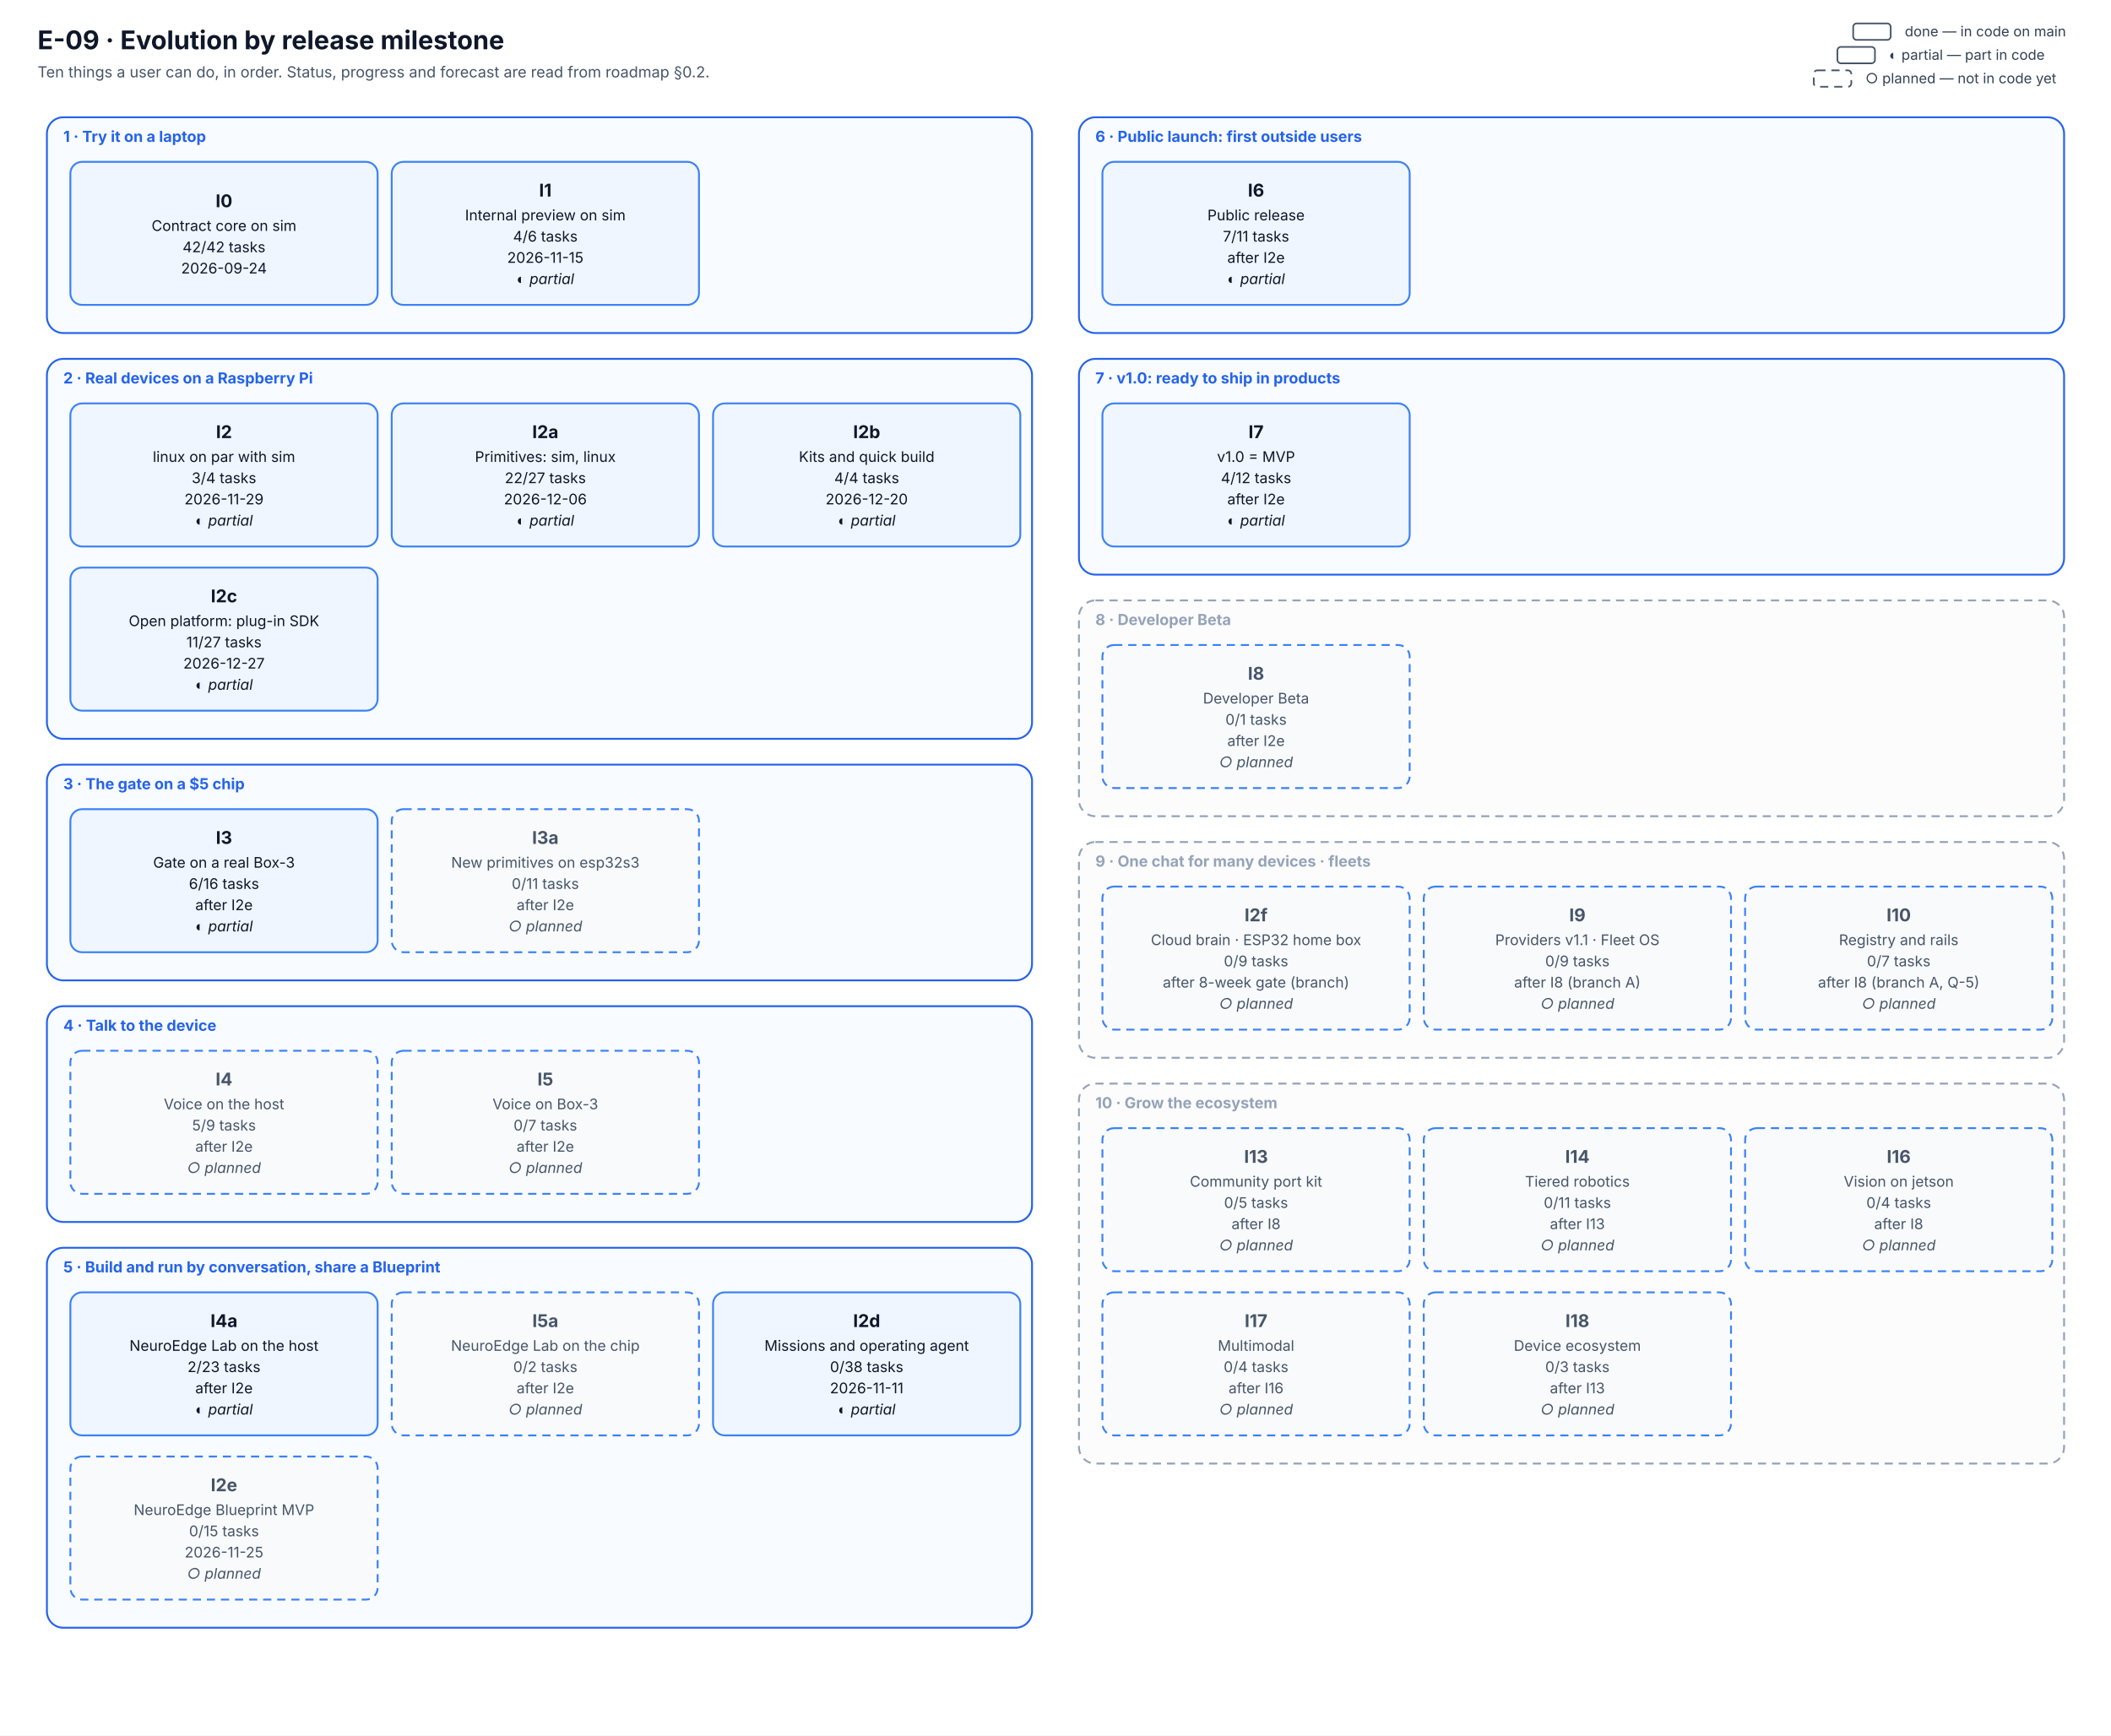
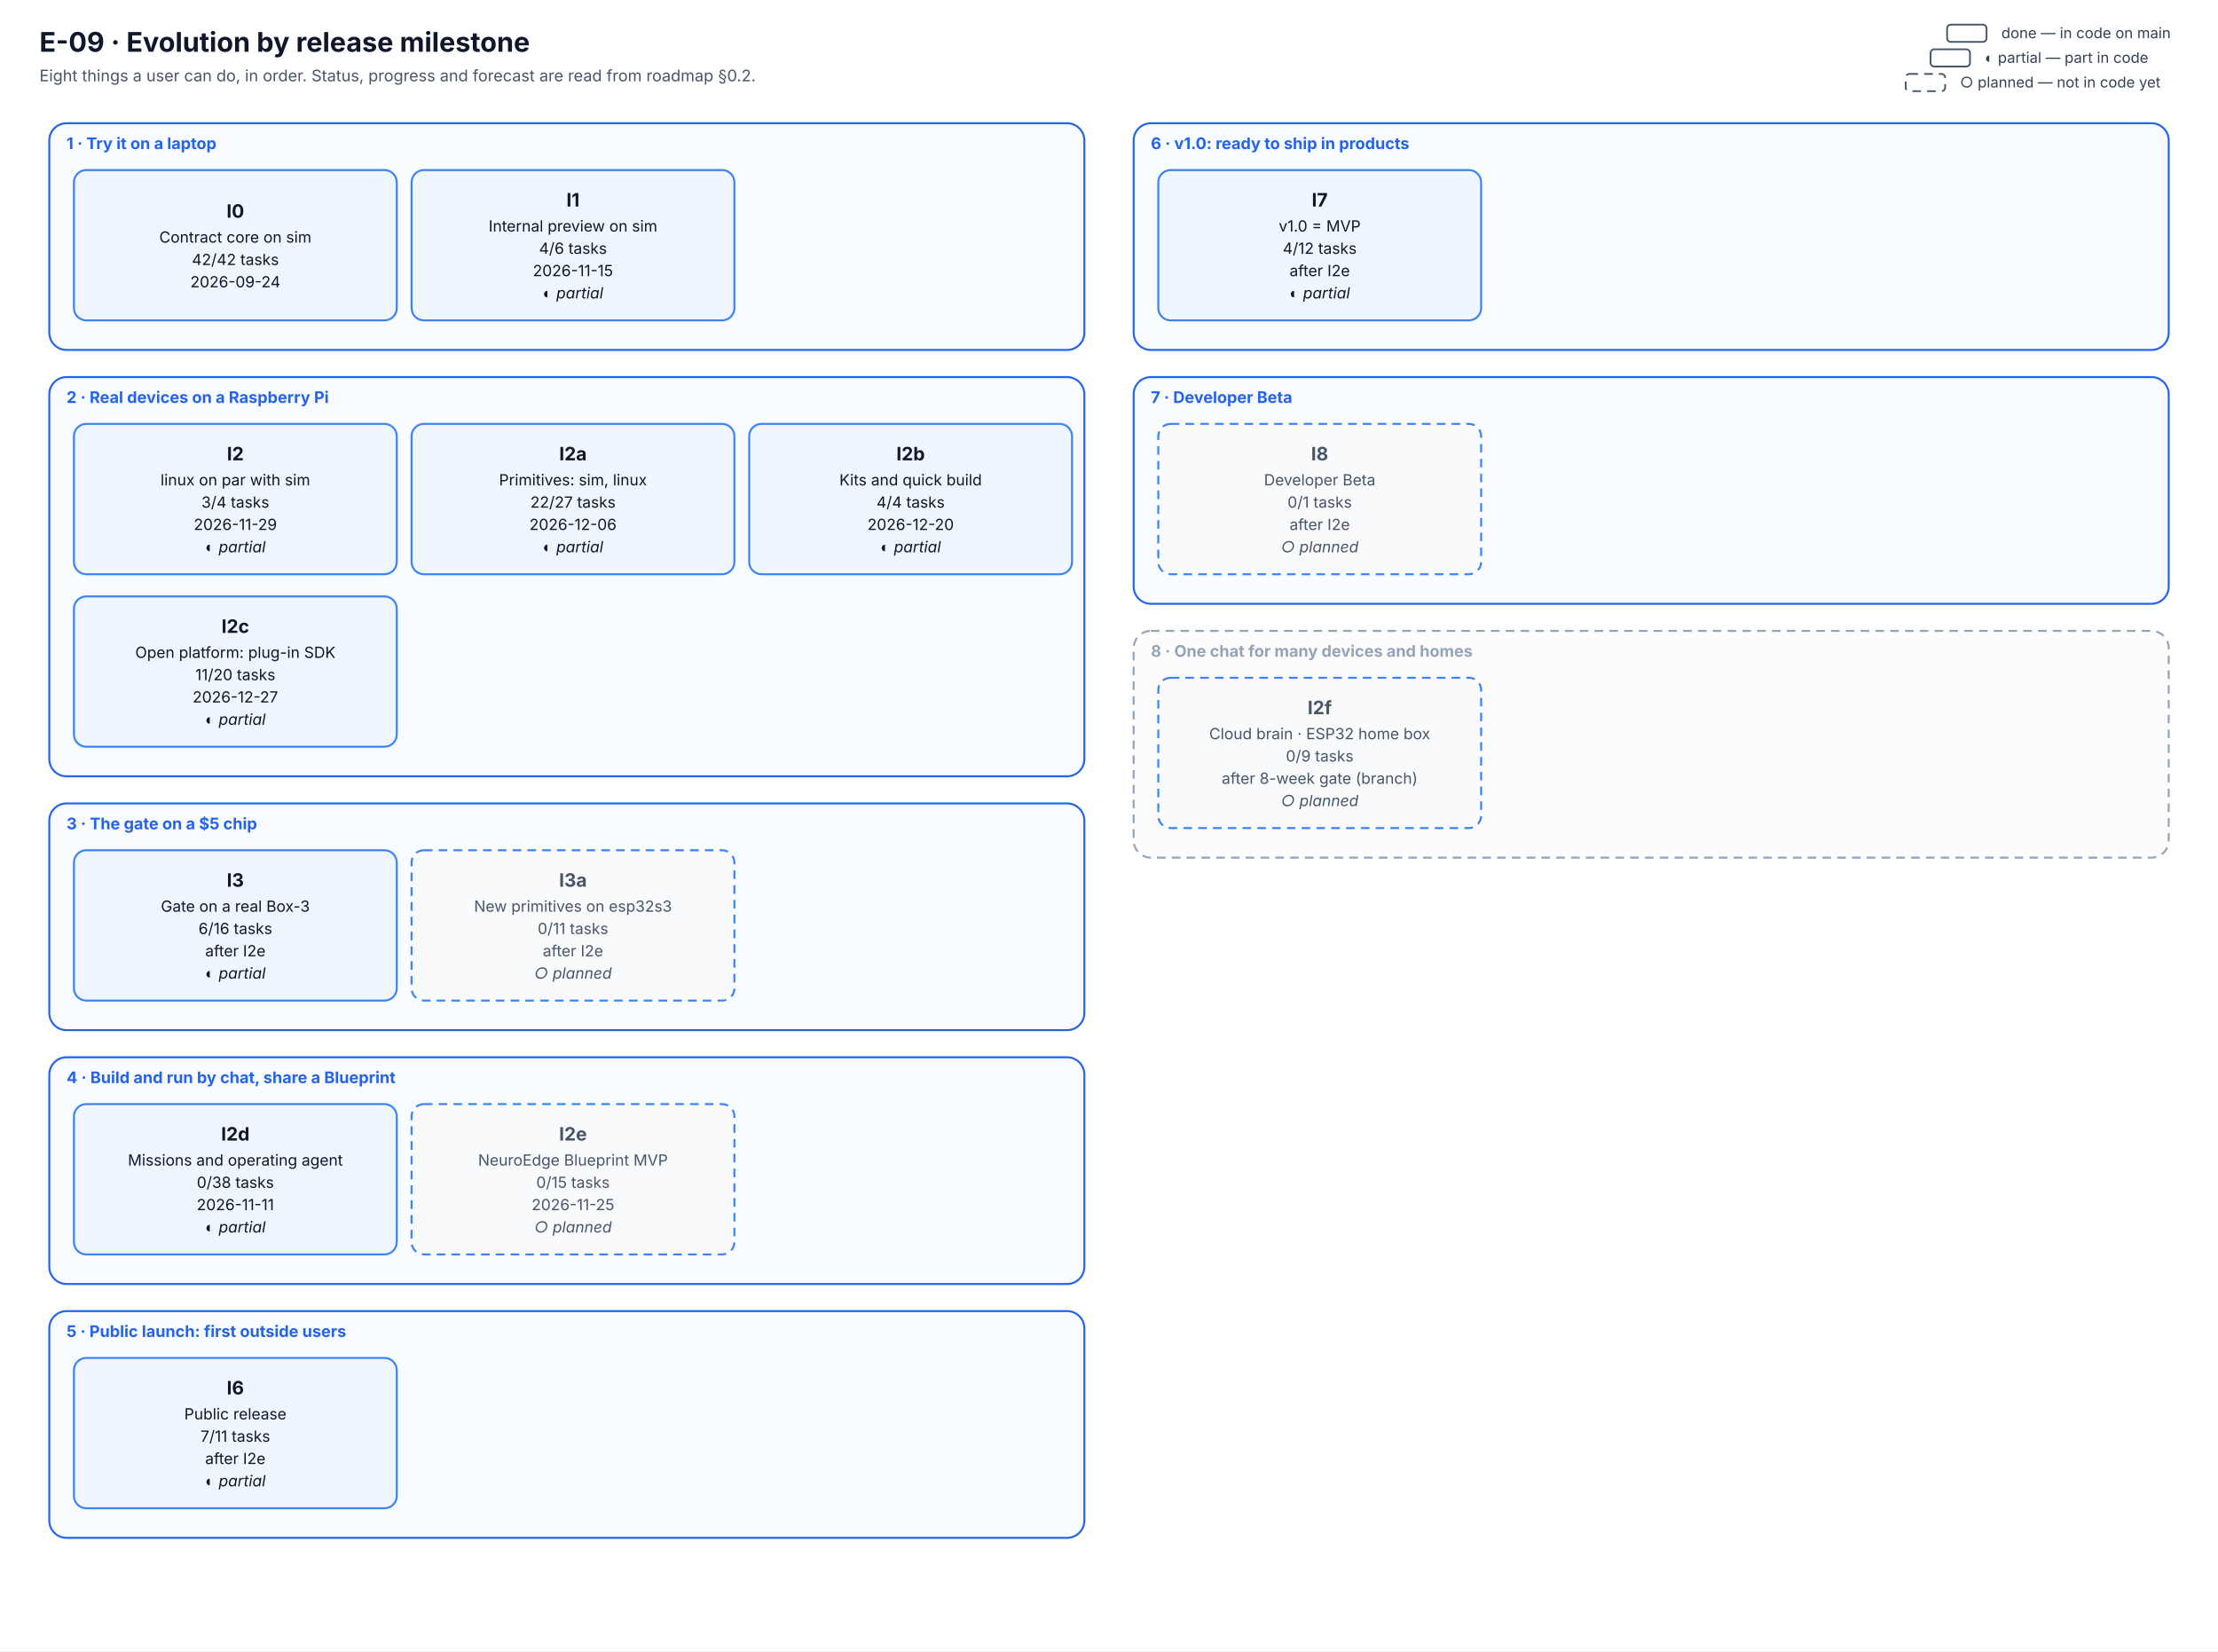
- <svg xmlns="http://www.w3.org/2000/svg" viewBox="0 0 1800 1480" width="1800" height="1480" font-family="Inter, 'Segoe UI', system-ui, -apple-system, Roboto, Helvetica, Arial, sans-serif" role="img" aria-labelledby="E-09-evolution-title E-09-evolution-desc">
+ <svg xmlns="http://www.w3.org/2000/svg" viewBox="0 0 1800 1340" width="1800" height="1340" font-family="Inter, 'Segoe UI', system-ui, -apple-system, Roboto, Helvetica, Arial, sans-serif" role="img" aria-labelledby="E-09-evolution-title E-09-evolution-desc">
  <defs>
    <marker id="arr" viewBox="0 0 10 10" refX="9" refY="5" markerWidth="7" markerHeight="7" orient="auto-start-reverse">
      <path d="M0,0 L10,5 L0,10 z" fill="#334155" />
    </marker>
  </defs>
-   <rect width="1800" height="1480" fill="#ffffff" />
+   <rect width="1800" height="1340" fill="#ffffff" />
  <text x="32.0" y="42.0" font-size="22" fill="#0f172a" text-anchor="start" font-weight="700">E-09 · Evolution by release milestone</text>
-   <text x="32.0" y="66.0" font-size="13" fill="#475569" text-anchor="start">Ten things a user can do, in order. Status, progress and forecast are read from roadmap §0.2.</text>
+   <text x="32.0" y="66.0" font-size="13" fill="#475569" text-anchor="start">Eight things a user can do, in order. Status, progress and forecast are read from roadmap §0.2.</text>
  <rect x="40" y="100" width="840" height="184" rx="14" fill="#f8fbff" stroke="#2563eb" stroke-width="1.6" />
  <text x="54.0" y="121.0" font-size="13" fill="#2563eb" text-anchor="start" font-weight="700">1 · Try it on a laptop</text>
  <rect x="40" y="306" width="840" height="324" rx="14" fill="#f8fbff" stroke="#2563eb" stroke-width="1.6" />
  <text x="54.0" y="327.0" font-size="13" fill="#2563eb" text-anchor="start" font-weight="700">2 · Real devices on a Raspberry Pi</text>
  <rect x="40" y="652" width="840" height="184" rx="14" fill="#f8fbff" stroke="#2563eb" stroke-width="1.6" />
  <text x="54.0" y="673.0" font-size="13" fill="#2563eb" text-anchor="start" font-weight="700">3 · The gate on a $5 chip</text>
  <rect x="40" y="858" width="840" height="184" rx="14" fill="#f8fbff" stroke="#2563eb" stroke-width="1.6" />
-   <text x="54.0" y="879.0" font-size="13" fill="#2563eb" text-anchor="start" font-weight="700">4 · Talk to the device</text>
-   <rect x="40" y="1064" width="840" height="324" rx="14" fill="#f8fbff" stroke="#2563eb" stroke-width="1.6" />
-   <text x="54.0" y="1085.0" font-size="13" fill="#2563eb" text-anchor="start" font-weight="700">5 · Build and run by conversation, share a Blueprint</text>
+   <text x="54.0" y="879.0" font-size="13" fill="#2563eb" text-anchor="start" font-weight="700">4 · Build and run by chat, share a Blueprint</text>
+   <rect x="40" y="1064" width="840" height="184" rx="14" fill="#f8fbff" stroke="#2563eb" stroke-width="1.6" />
+   <text x="54.0" y="1085.0" font-size="13" fill="#2563eb" text-anchor="start" font-weight="700">5 · Public launch: first outside users</text>
  <rect x="920" y="100" width="840" height="184" rx="14" fill="#f8fbff" stroke="#2563eb" stroke-width="1.6" />
-   <text x="934.0" y="121.0" font-size="13" fill="#2563eb" text-anchor="start" font-weight="700">6 · Public launch: first outside users</text>
+   <text x="934.0" y="121.0" font-size="13" fill="#2563eb" text-anchor="start" font-weight="700">6 · v1.0: ready to ship in products</text>
  <rect x="920" y="306" width="840" height="184" rx="14" fill="#f8fbff" stroke="#2563eb" stroke-width="1.6" />
-   <text x="934.0" y="327.0" font-size="13" fill="#2563eb" text-anchor="start" font-weight="700">7 · v1.0: ready to ship in products</text>
+   <text x="934.0" y="327.0" font-size="13" fill="#2563eb" text-anchor="start" font-weight="700">7 · Developer Beta</text>
  <rect x="920" y="512" width="840" height="184" rx="14" fill="#fcfcfd" stroke="#94a3b8" stroke-width="1.6" stroke-dasharray="7 5" />
-   <text x="934.0" y="533.0" font-size="13" fill="#94a3b8" text-anchor="start" font-weight="700">8 · Developer Beta</text>
-   <rect x="920" y="718" width="840" height="184" rx="14" fill="#fcfcfd" stroke="#94a3b8" stroke-width="1.6" stroke-dasharray="7 5" />
-   <text x="934.0" y="739.0" font-size="13" fill="#94a3b8" text-anchor="start" font-weight="700">9 · One chat for many devices · fleets</text>
-   <rect x="920" y="924" width="840" height="324" rx="14" fill="#fcfcfd" stroke="#94a3b8" stroke-width="1.6" stroke-dasharray="7 5" />
-   <text x="934.0" y="945.0" font-size="13" fill="#94a3b8" text-anchor="start" font-weight="700">10 · Grow the ecosystem</text>
+   <text x="934.0" y="533.0" font-size="13" fill="#94a3b8" text-anchor="start" font-weight="700">8 · One chat for many devices and homes</text>
  <rect x="60" y="138" width="262" height="122" rx="10" fill="#eff6ff" stroke="#3b82f6" stroke-width="1.6" />
  <text x="191.0" y="176.7" font-size="15" fill="#0f172a" text-anchor="middle" font-weight="700">I0</text>
  <text x="191.0" y="196.9" font-size="12.5" fill="#0f172a" text-anchor="middle">Contract core on sim</text>
  <text x="191.0" y="215.1" font-size="12.5" fill="#0f172a" text-anchor="middle">42/42 tasks</text>
  <text x="191.0" y="233.2" font-size="12.5" fill="#0f172a" text-anchor="middle">2026-09-24</text>
  <rect x="334" y="138" width="262" height="122" rx="10" fill="#eff6ff" stroke="#3b82f6" stroke-width="1.6" />
  <text x="465.0" y="167.6" font-size="15" fill="#0f172a" text-anchor="middle" font-weight="700">I1</text>
  <text x="465.0" y="187.9" font-size="12.5" fill="#0f172a" text-anchor="middle">Internal preview on sim</text>
  <text x="465.0" y="206.0" font-size="12.5" fill="#0f172a" text-anchor="middle">4/6 tasks</text>
  <text x="465.0" y="224.1" font-size="12.5" fill="#0f172a" text-anchor="middle">2026-11-15</text>
  <text x="465.0" y="242.2" font-size="12.5" fill="#0f172a" text-anchor="middle" font-style="italic">◐ partial</text>
  <rect x="60" y="344" width="262" height="122" rx="10" fill="#eff6ff" stroke="#3b82f6" stroke-width="1.6" />
  <text x="191.0" y="373.6" font-size="15" fill="#0f172a" text-anchor="middle" font-weight="700">I2</text>
  <text x="191.0" y="393.9" font-size="12.5" fill="#0f172a" text-anchor="middle">linux on par with sim</text>
  <text x="191.0" y="412.0" font-size="12.5" fill="#0f172a" text-anchor="middle">3/4 tasks</text>
  <text x="191.0" y="430.1" font-size="12.5" fill="#0f172a" text-anchor="middle">2026-11-29</text>
  <text x="191.0" y="448.2" font-size="12.5" fill="#0f172a" text-anchor="middle" font-style="italic">◐ partial</text>
  <rect x="334" y="344" width="262" height="122" rx="10" fill="#eff6ff" stroke="#3b82f6" stroke-width="1.6" />
  <text x="465.0" y="373.6" font-size="15" fill="#0f172a" text-anchor="middle" font-weight="700">I2a</text>
  <text x="465.0" y="393.9" font-size="12.5" fill="#0f172a" text-anchor="middle">Primitives: sim, linux</text>
  <text x="465.0" y="412.0" font-size="12.5" fill="#0f172a" text-anchor="middle">22/27 tasks</text>
  <text x="465.0" y="430.1" font-size="12.5" fill="#0f172a" text-anchor="middle">2026-12-06</text>
  <text x="465.0" y="448.2" font-size="12.5" fill="#0f172a" text-anchor="middle" font-style="italic">◐ partial</text>
  <rect x="608" y="344" width="262" height="122" rx="10" fill="#eff6ff" stroke="#3b82f6" stroke-width="1.6" />
  <text x="739.0" y="373.6" font-size="15" fill="#0f172a" text-anchor="middle" font-weight="700">I2b</text>
  <text x="739.0" y="393.9" font-size="12.5" fill="#0f172a" text-anchor="middle">Kits and quick build</text>
  <text x="739.0" y="412.0" font-size="12.5" fill="#0f172a" text-anchor="middle">4/4 tasks</text>
  <text x="739.0" y="430.1" font-size="12.5" fill="#0f172a" text-anchor="middle">2026-12-20</text>
  <text x="739.0" y="448.2" font-size="12.5" fill="#0f172a" text-anchor="middle" font-style="italic">◐ partial</text>
  <rect x="60" y="484" width="262" height="122" rx="10" fill="#eff6ff" stroke="#3b82f6" stroke-width="1.6" />
  <text x="191.0" y="513.6" font-size="15" fill="#0f172a" text-anchor="middle" font-weight="700">I2c</text>
  <text x="191.0" y="533.9" font-size="12.5" fill="#0f172a" text-anchor="middle">Open platform: plug-in SDK</text>
-   <text x="191.0" y="552.0" font-size="12.5" fill="#0f172a" text-anchor="middle">11/27 tasks</text>
+   <text x="191.0" y="552.0" font-size="12.5" fill="#0f172a" text-anchor="middle">11/20 tasks</text>
  <text x="191.0" y="570.1" font-size="12.5" fill="#0f172a" text-anchor="middle">2026-12-27</text>
  <text x="191.0" y="588.2" font-size="12.5" fill="#0f172a" text-anchor="middle" font-style="italic">◐ partial</text>
  <rect x="60" y="690" width="262" height="122" rx="10" fill="#eff6ff" stroke="#3b82f6" stroke-width="1.6" />
  <text x="191.0" y="719.6" font-size="15" fill="#0f172a" text-anchor="middle" font-weight="700">I3</text>
  <text x="191.0" y="739.9" font-size="12.5" fill="#0f172a" text-anchor="middle">Gate on a real Box-3</text>
  <text x="191.0" y="758.0" font-size="12.5" fill="#0f172a" text-anchor="middle">6/16 tasks</text>
  <text x="191.0" y="776.1" font-size="12.5" fill="#0f172a" text-anchor="middle">after I2e</text>
  <text x="191.0" y="794.2" font-size="12.5" fill="#0f172a" text-anchor="middle" font-style="italic">◐ partial</text>
  <rect x="334" y="690" width="262" height="122" rx="10" fill="#f8fafc" stroke="#3b82f6" stroke-width="1.6" stroke-dasharray="7 5" />
  <text x="465.0" y="719.6" font-size="15" fill="#475569" text-anchor="middle" font-weight="700">I3a</text>
  <text x="465.0" y="739.9" font-size="12.5" fill="#475569" text-anchor="middle">New primitives on esp32s3</text>
  <text x="465.0" y="758.0" font-size="12.5" fill="#475569" text-anchor="middle">0/11 tasks</text>
  <text x="465.0" y="776.1" font-size="12.5" fill="#475569" text-anchor="middle">after I2e</text>
  <text x="465.0" y="794.2" font-size="12.5" fill="#475569" text-anchor="middle" font-style="italic">○ planned</text>
-   <rect x="60" y="896" width="262" height="122" rx="10" fill="#f8fafc" stroke="#3b82f6" stroke-width="1.6" stroke-dasharray="7 5" />
-   <text x="191.0" y="925.6" font-size="15" fill="#475569" text-anchor="middle" font-weight="700">I4</text>
-   <text x="191.0" y="945.9" font-size="12.5" fill="#475569" text-anchor="middle">Voice on the host</text>
-   <text x="191.0" y="964.0" font-size="12.5" fill="#475569" text-anchor="middle">5/9 tasks</text>
-   <text x="191.0" y="982.1" font-size="12.5" fill="#475569" text-anchor="middle">after I2e</text>
-   <text x="191.0" y="1000.2" font-size="12.5" fill="#475569" text-anchor="middle" font-style="italic">○ planned</text>
+   <rect x="60" y="896" width="262" height="122" rx="10" fill="#eff6ff" stroke="#3b82f6" stroke-width="1.6" />
+   <text x="191.0" y="925.6" font-size="15" fill="#0f172a" text-anchor="middle" font-weight="700">I2d</text>
+   <text x="191.0" y="945.9" font-size="12.5" fill="#0f172a" text-anchor="middle">Missions and operating agent</text>
+   <text x="191.0" y="964.0" font-size="12.5" fill="#0f172a" text-anchor="middle">0/38 tasks</text>
+   <text x="191.0" y="982.1" font-size="12.5" fill="#0f172a" text-anchor="middle">2026-11-11</text>
+   <text x="191.0" y="1000.2" font-size="12.5" fill="#0f172a" text-anchor="middle" font-style="italic">◐ partial</text>
  <rect x="334" y="896" width="262" height="122" rx="10" fill="#f8fafc" stroke="#3b82f6" stroke-width="1.6" stroke-dasharray="7 5" />
-   <text x="465.0" y="925.6" font-size="15" fill="#475569" text-anchor="middle" font-weight="700">I5</text>
-   <text x="465.0" y="945.9" font-size="12.5" fill="#475569" text-anchor="middle">Voice on Box-3</text>
-   <text x="465.0" y="964.0" font-size="12.5" fill="#475569" text-anchor="middle">0/7 tasks</text>
-   <text x="465.0" y="982.1" font-size="12.5" fill="#475569" text-anchor="middle">after I2e</text>
+   <text x="465.0" y="925.6" font-size="15" fill="#475569" text-anchor="middle" font-weight="700">I2e</text>
+   <text x="465.0" y="945.9" font-size="12.5" fill="#475569" text-anchor="middle">NeuroEdge Blueprint MVP</text>
+   <text x="465.0" y="964.0" font-size="12.5" fill="#475569" text-anchor="middle">0/15 tasks</text>
+   <text x="465.0" y="982.1" font-size="12.5" fill="#475569" text-anchor="middle">2026-11-25</text>
  <text x="465.0" y="1000.2" font-size="12.5" fill="#475569" text-anchor="middle" font-style="italic">○ planned</text>
  <rect x="60" y="1102" width="262" height="122" rx="10" fill="#eff6ff" stroke="#3b82f6" stroke-width="1.6" />
-   <text x="191.0" y="1131.6" font-size="15" fill="#0f172a" text-anchor="middle" font-weight="700">I4a</text>
-   <text x="191.0" y="1151.9" font-size="12.5" fill="#0f172a" text-anchor="middle">NeuroEdge Lab on the host</text>
-   <text x="191.0" y="1170.0" font-size="12.5" fill="#0f172a" text-anchor="middle">2/23 tasks</text>
+   <text x="191.0" y="1131.6" font-size="15" fill="#0f172a" text-anchor="middle" font-weight="700">I6</text>
+   <text x="191.0" y="1151.9" font-size="12.5" fill="#0f172a" text-anchor="middle">Public release</text>
+   <text x="191.0" y="1170.0" font-size="12.5" fill="#0f172a" text-anchor="middle">7/11 tasks</text>
  <text x="191.0" y="1188.1" font-size="12.5" fill="#0f172a" text-anchor="middle">after I2e</text>
  <text x="191.0" y="1206.2" font-size="12.5" fill="#0f172a" text-anchor="middle" font-style="italic">◐ partial</text>
-   <rect x="334" y="1102" width="262" height="122" rx="10" fill="#f8fafc" stroke="#3b82f6" stroke-width="1.6" stroke-dasharray="7 5" />
-   <text x="465.0" y="1131.6" font-size="15" fill="#475569" text-anchor="middle" font-weight="700">I5a</text>
-   <text x="465.0" y="1151.9" font-size="12.5" fill="#475569" text-anchor="middle">NeuroEdge Lab on the chip</text>
-   <text x="465.0" y="1170.0" font-size="12.5" fill="#475569" text-anchor="middle">0/2 tasks</text>
-   <text x="465.0" y="1188.1" font-size="12.5" fill="#475569" text-anchor="middle">after I2e</text>
-   <text x="465.0" y="1206.2" font-size="12.5" fill="#475569" text-anchor="middle" font-style="italic">○ planned</text>
-   <rect x="608" y="1102" width="262" height="122" rx="10" fill="#eff6ff" stroke="#3b82f6" stroke-width="1.6" />
-   <text x="739.0" y="1131.6" font-size="15" fill="#0f172a" text-anchor="middle" font-weight="700">I2d</text>
-   <text x="739.0" y="1151.9" font-size="12.5" fill="#0f172a" text-anchor="middle">Missions and operating agent</text>
-   <text x="739.0" y="1170.0" font-size="12.5" fill="#0f172a" text-anchor="middle">0/38 tasks</text>
-   <text x="739.0" y="1188.1" font-size="12.5" fill="#0f172a" text-anchor="middle">2026-11-11</text>
-   <text x="739.0" y="1206.2" font-size="12.5" fill="#0f172a" text-anchor="middle" font-style="italic">◐ partial</text>
-   <rect x="60" y="1242" width="262" height="122" rx="10" fill="#f8fafc" stroke="#3b82f6" stroke-width="1.6" stroke-dasharray="7 5" />
-   <text x="191.0" y="1271.6" font-size="15" fill="#475569" text-anchor="middle" font-weight="700">I2e</text>
-   <text x="191.0" y="1291.9" font-size="12.5" fill="#475569" text-anchor="middle">NeuroEdge Blueprint MVP</text>
-   <text x="191.0" y="1310.0" font-size="12.5" fill="#475569" text-anchor="middle">0/15 tasks</text>
-   <text x="191.0" y="1328.1" font-size="12.5" fill="#475569" text-anchor="middle">2026-11-25</text>
-   <text x="191.0" y="1346.2" font-size="12.5" fill="#475569" text-anchor="middle" font-style="italic">○ planned</text>
  <rect x="940" y="138" width="262" height="122" rx="10" fill="#eff6ff" stroke="#3b82f6" stroke-width="1.6" />
-   <text x="1071.0" y="167.6" font-size="15" fill="#0f172a" text-anchor="middle" font-weight="700">I6</text>
-   <text x="1071.0" y="187.9" font-size="12.5" fill="#0f172a" text-anchor="middle">Public release</text>
-   <text x="1071.0" y="206.0" font-size="12.5" fill="#0f172a" text-anchor="middle">7/11 tasks</text>
+   <text x="1071.0" y="167.6" font-size="15" fill="#0f172a" text-anchor="middle" font-weight="700">I7</text>
+   <text x="1071.0" y="187.9" font-size="12.5" fill="#0f172a" text-anchor="middle">v1.0 = MVP</text>
+   <text x="1071.0" y="206.0" font-size="12.5" fill="#0f172a" text-anchor="middle">4/12 tasks</text>
  <text x="1071.0" y="224.1" font-size="12.5" fill="#0f172a" text-anchor="middle">after I2e</text>
  <text x="1071.0" y="242.2" font-size="12.5" fill="#0f172a" text-anchor="middle" font-style="italic">◐ partial</text>
-   <rect x="940" y="344" width="262" height="122" rx="10" fill="#eff6ff" stroke="#3b82f6" stroke-width="1.6" />
-   <text x="1071.0" y="373.6" font-size="15" fill="#0f172a" text-anchor="middle" font-weight="700">I7</text>
-   <text x="1071.0" y="393.9" font-size="12.5" fill="#0f172a" text-anchor="middle">v1.0 = MVP</text>
-   <text x="1071.0" y="412.0" font-size="12.5" fill="#0f172a" text-anchor="middle">4/12 tasks</text>
-   <text x="1071.0" y="430.1" font-size="12.5" fill="#0f172a" text-anchor="middle">after I2e</text>
-   <text x="1071.0" y="448.2" font-size="12.5" fill="#0f172a" text-anchor="middle" font-style="italic">◐ partial</text>
+   <rect x="940" y="344" width="262" height="122" rx="10" fill="#f8fafc" stroke="#3b82f6" stroke-width="1.6" stroke-dasharray="7 5" />
+   <text x="1071.0" y="373.6" font-size="15" fill="#475569" text-anchor="middle" font-weight="700">I8</text>
+   <text x="1071.0" y="393.9" font-size="12.5" fill="#475569" text-anchor="middle">Developer Beta</text>
+   <text x="1071.0" y="412.0" font-size="12.5" fill="#475569" text-anchor="middle">0/1 tasks</text>
+   <text x="1071.0" y="430.1" font-size="12.5" fill="#475569" text-anchor="middle">after I2e</text>
+   <text x="1071.0" y="448.2" font-size="12.5" fill="#475569" text-anchor="middle" font-style="italic">○ planned</text>
  <rect x="940" y="550" width="262" height="122" rx="10" fill="#f8fafc" stroke="#3b82f6" stroke-width="1.6" stroke-dasharray="7 5" />
-   <text x="1071.0" y="579.6" font-size="15" fill="#475569" text-anchor="middle" font-weight="700">I8</text>
-   <text x="1071.0" y="599.9" font-size="12.5" fill="#475569" text-anchor="middle">Developer Beta</text>
-   <text x="1071.0" y="618.0" font-size="12.5" fill="#475569" text-anchor="middle">0/1 tasks</text>
-   <text x="1071.0" y="636.1" font-size="12.5" fill="#475569" text-anchor="middle">after I2e</text>
+   <text x="1071.0" y="579.6" font-size="15" fill="#475569" text-anchor="middle" font-weight="700">I2f</text>
+   <text x="1071.0" y="599.9" font-size="12.5" fill="#475569" text-anchor="middle">Cloud brain · ESP32 home box</text>
+   <text x="1071.0" y="618.0" font-size="12.5" fill="#475569" text-anchor="middle">0/9 tasks</text>
+   <text x="1071.0" y="636.1" font-size="12.5" fill="#475569" text-anchor="middle">after 8-week gate (branch)</text>
  <text x="1071.0" y="654.2" font-size="12.5" fill="#475569" text-anchor="middle" font-style="italic">○ planned</text>
-   <rect x="940" y="756" width="262" height="122" rx="10" fill="#f8fafc" stroke="#3b82f6" stroke-width="1.6" stroke-dasharray="7 5" />
-   <text x="1071.0" y="785.6" font-size="15" fill="#475569" text-anchor="middle" font-weight="700">I2f</text>
-   <text x="1071.0" y="805.9" font-size="12.5" fill="#475569" text-anchor="middle">Cloud brain · ESP32 home box</text>
-   <text x="1071.0" y="824.0" font-size="12.5" fill="#475569" text-anchor="middle">0/9 tasks</text>
-   <text x="1071.0" y="842.1" font-size="12.5" fill="#475569" text-anchor="middle">after 8-week gate (branch)</text>
-   <text x="1071.0" y="860.2" font-size="12.5" fill="#475569" text-anchor="middle" font-style="italic">○ planned</text>
-   <rect x="1214" y="756" width="262" height="122" rx="10" fill="#f8fafc" stroke="#3b82f6" stroke-width="1.6" stroke-dasharray="7 5" />
-   <text x="1345.0" y="785.6" font-size="15" fill="#475569" text-anchor="middle" font-weight="700">I9</text>
-   <text x="1345.0" y="805.9" font-size="12.5" fill="#475569" text-anchor="middle">Providers v1.1 · Fleet OS</text>
-   <text x="1345.0" y="824.0" font-size="12.5" fill="#475569" text-anchor="middle">0/9 tasks</text>
-   <text x="1345.0" y="842.1" font-size="12.5" fill="#475569" text-anchor="middle">after I8 (branch A)</text>
-   <text x="1345.0" y="860.2" font-size="12.5" fill="#475569" text-anchor="middle" font-style="italic">○ planned</text>
-   <rect x="1488" y="756" width="262" height="122" rx="10" fill="#f8fafc" stroke="#3b82f6" stroke-width="1.6" stroke-dasharray="7 5" />
-   <text x="1619.0" y="785.6" font-size="15" fill="#475569" text-anchor="middle" font-weight="700">I10</text>
-   <text x="1619.0" y="805.9" font-size="12.5" fill="#475569" text-anchor="middle">Registry and rails</text>
-   <text x="1619.0" y="824.0" font-size="12.5" fill="#475569" text-anchor="middle">0/7 tasks</text>
-   <text x="1619.0" y="842.1" font-size="12.5" fill="#475569" text-anchor="middle">after I8 (branch A, Q-5)</text>
-   <text x="1619.0" y="860.2" font-size="12.5" fill="#475569" text-anchor="middle" font-style="italic">○ planned</text>
-   <rect x="940" y="962" width="262" height="122" rx="10" fill="#f8fafc" stroke="#3b82f6" stroke-width="1.6" stroke-dasharray="7 5" />
-   <text x="1071.0" y="991.6" font-size="15" fill="#475569" text-anchor="middle" font-weight="700">I13</text>
-   <text x="1071.0" y="1011.9" font-size="12.5" fill="#475569" text-anchor="middle">Community port kit</text>
-   <text x="1071.0" y="1030.0" font-size="12.5" fill="#475569" text-anchor="middle">0/5 tasks</text>
-   <text x="1071.0" y="1048.1" font-size="12.5" fill="#475569" text-anchor="middle">after I8</text>
-   <text x="1071.0" y="1066.2" font-size="12.5" fill="#475569" text-anchor="middle" font-style="italic">○ planned</text>
-   <rect x="1214" y="962" width="262" height="122" rx="10" fill="#f8fafc" stroke="#3b82f6" stroke-width="1.6" stroke-dasharray="7 5" />
-   <text x="1345.0" y="991.6" font-size="15" fill="#475569" text-anchor="middle" font-weight="700">I14</text>
-   <text x="1345.0" y="1011.9" font-size="12.5" fill="#475569" text-anchor="middle">Tiered robotics</text>
-   <text x="1345.0" y="1030.0" font-size="12.5" fill="#475569" text-anchor="middle">0/11 tasks</text>
-   <text x="1345.0" y="1048.1" font-size="12.5" fill="#475569" text-anchor="middle">after I13</text>
-   <text x="1345.0" y="1066.2" font-size="12.5" fill="#475569" text-anchor="middle" font-style="italic">○ planned</text>
-   <rect x="1488" y="962" width="262" height="122" rx="10" fill="#f8fafc" stroke="#3b82f6" stroke-width="1.6" stroke-dasharray="7 5" />
-   <text x="1619.0" y="991.6" font-size="15" fill="#475569" text-anchor="middle" font-weight="700">I16</text>
-   <text x="1619.0" y="1011.9" font-size="12.5" fill="#475569" text-anchor="middle">Vision on jetson</text>
-   <text x="1619.0" y="1030.0" font-size="12.5" fill="#475569" text-anchor="middle">0/4 tasks</text>
-   <text x="1619.0" y="1048.1" font-size="12.5" fill="#475569" text-anchor="middle">after I8</text>
-   <text x="1619.0" y="1066.2" font-size="12.5" fill="#475569" text-anchor="middle" font-style="italic">○ planned</text>
-   <rect x="940" y="1102" width="262" height="122" rx="10" fill="#f8fafc" stroke="#3b82f6" stroke-width="1.6" stroke-dasharray="7 5" />
-   <text x="1071.0" y="1131.6" font-size="15" fill="#475569" text-anchor="middle" font-weight="700">I17</text>
-   <text x="1071.0" y="1151.9" font-size="12.5" fill="#475569" text-anchor="middle">Multimodal</text>
-   <text x="1071.0" y="1170.0" font-size="12.5" fill="#475569" text-anchor="middle">0/4 tasks</text>
-   <text x="1071.0" y="1188.1" font-size="12.5" fill="#475569" text-anchor="middle">after I16</text>
-   <text x="1071.0" y="1206.2" font-size="12.5" fill="#475569" text-anchor="middle" font-style="italic">○ planned</text>
-   <rect x="1214" y="1102" width="262" height="122" rx="10" fill="#f8fafc" stroke="#3b82f6" stroke-width="1.6" stroke-dasharray="7 5" />
-   <text x="1345.0" y="1131.6" font-size="15" fill="#475569" text-anchor="middle" font-weight="700">I18</text>
-   <text x="1345.0" y="1151.9" font-size="12.5" fill="#475569" text-anchor="middle">Device ecosystem</text>
-   <text x="1345.0" y="1170.0" font-size="12.5" fill="#475569" text-anchor="middle">0/3 tasks</text>
-   <text x="1345.0" y="1188.1" font-size="12.5" fill="#475569" text-anchor="middle">after I13</text>
-   <text x="1345.0" y="1206.2" font-size="12.5" fill="#475569" text-anchor="middle" font-style="italic">○ planned</text>
  <rect x="1546.56" y="60" width="32" height="14" rx="3" fill="#ffffff" stroke="#475569" stroke-width="1.4" stroke-dasharray="7 5" />
  <text x="1590.6" y="71.0" font-size="12" fill="#334155" text-anchor="start">○ planned — not in code yet</text>
  <rect x="1566.72" y="40" width="32" height="14" rx="3" fill="#ffffff" stroke="#475569" stroke-width="1.4" />
  <text x="1610.7" y="51.0" font-size="12" fill="#334155" text-anchor="start">◐ partial — part in code</text>
  <rect x="1580.16" y="20" width="32" height="14" rx="3" fill="#ffffff" stroke="#475569" stroke-width="1.4" />
  <text x="1624.2" y="31.0" font-size="12" fill="#334155" text-anchor="start">done — in code on main</text>
</svg>
